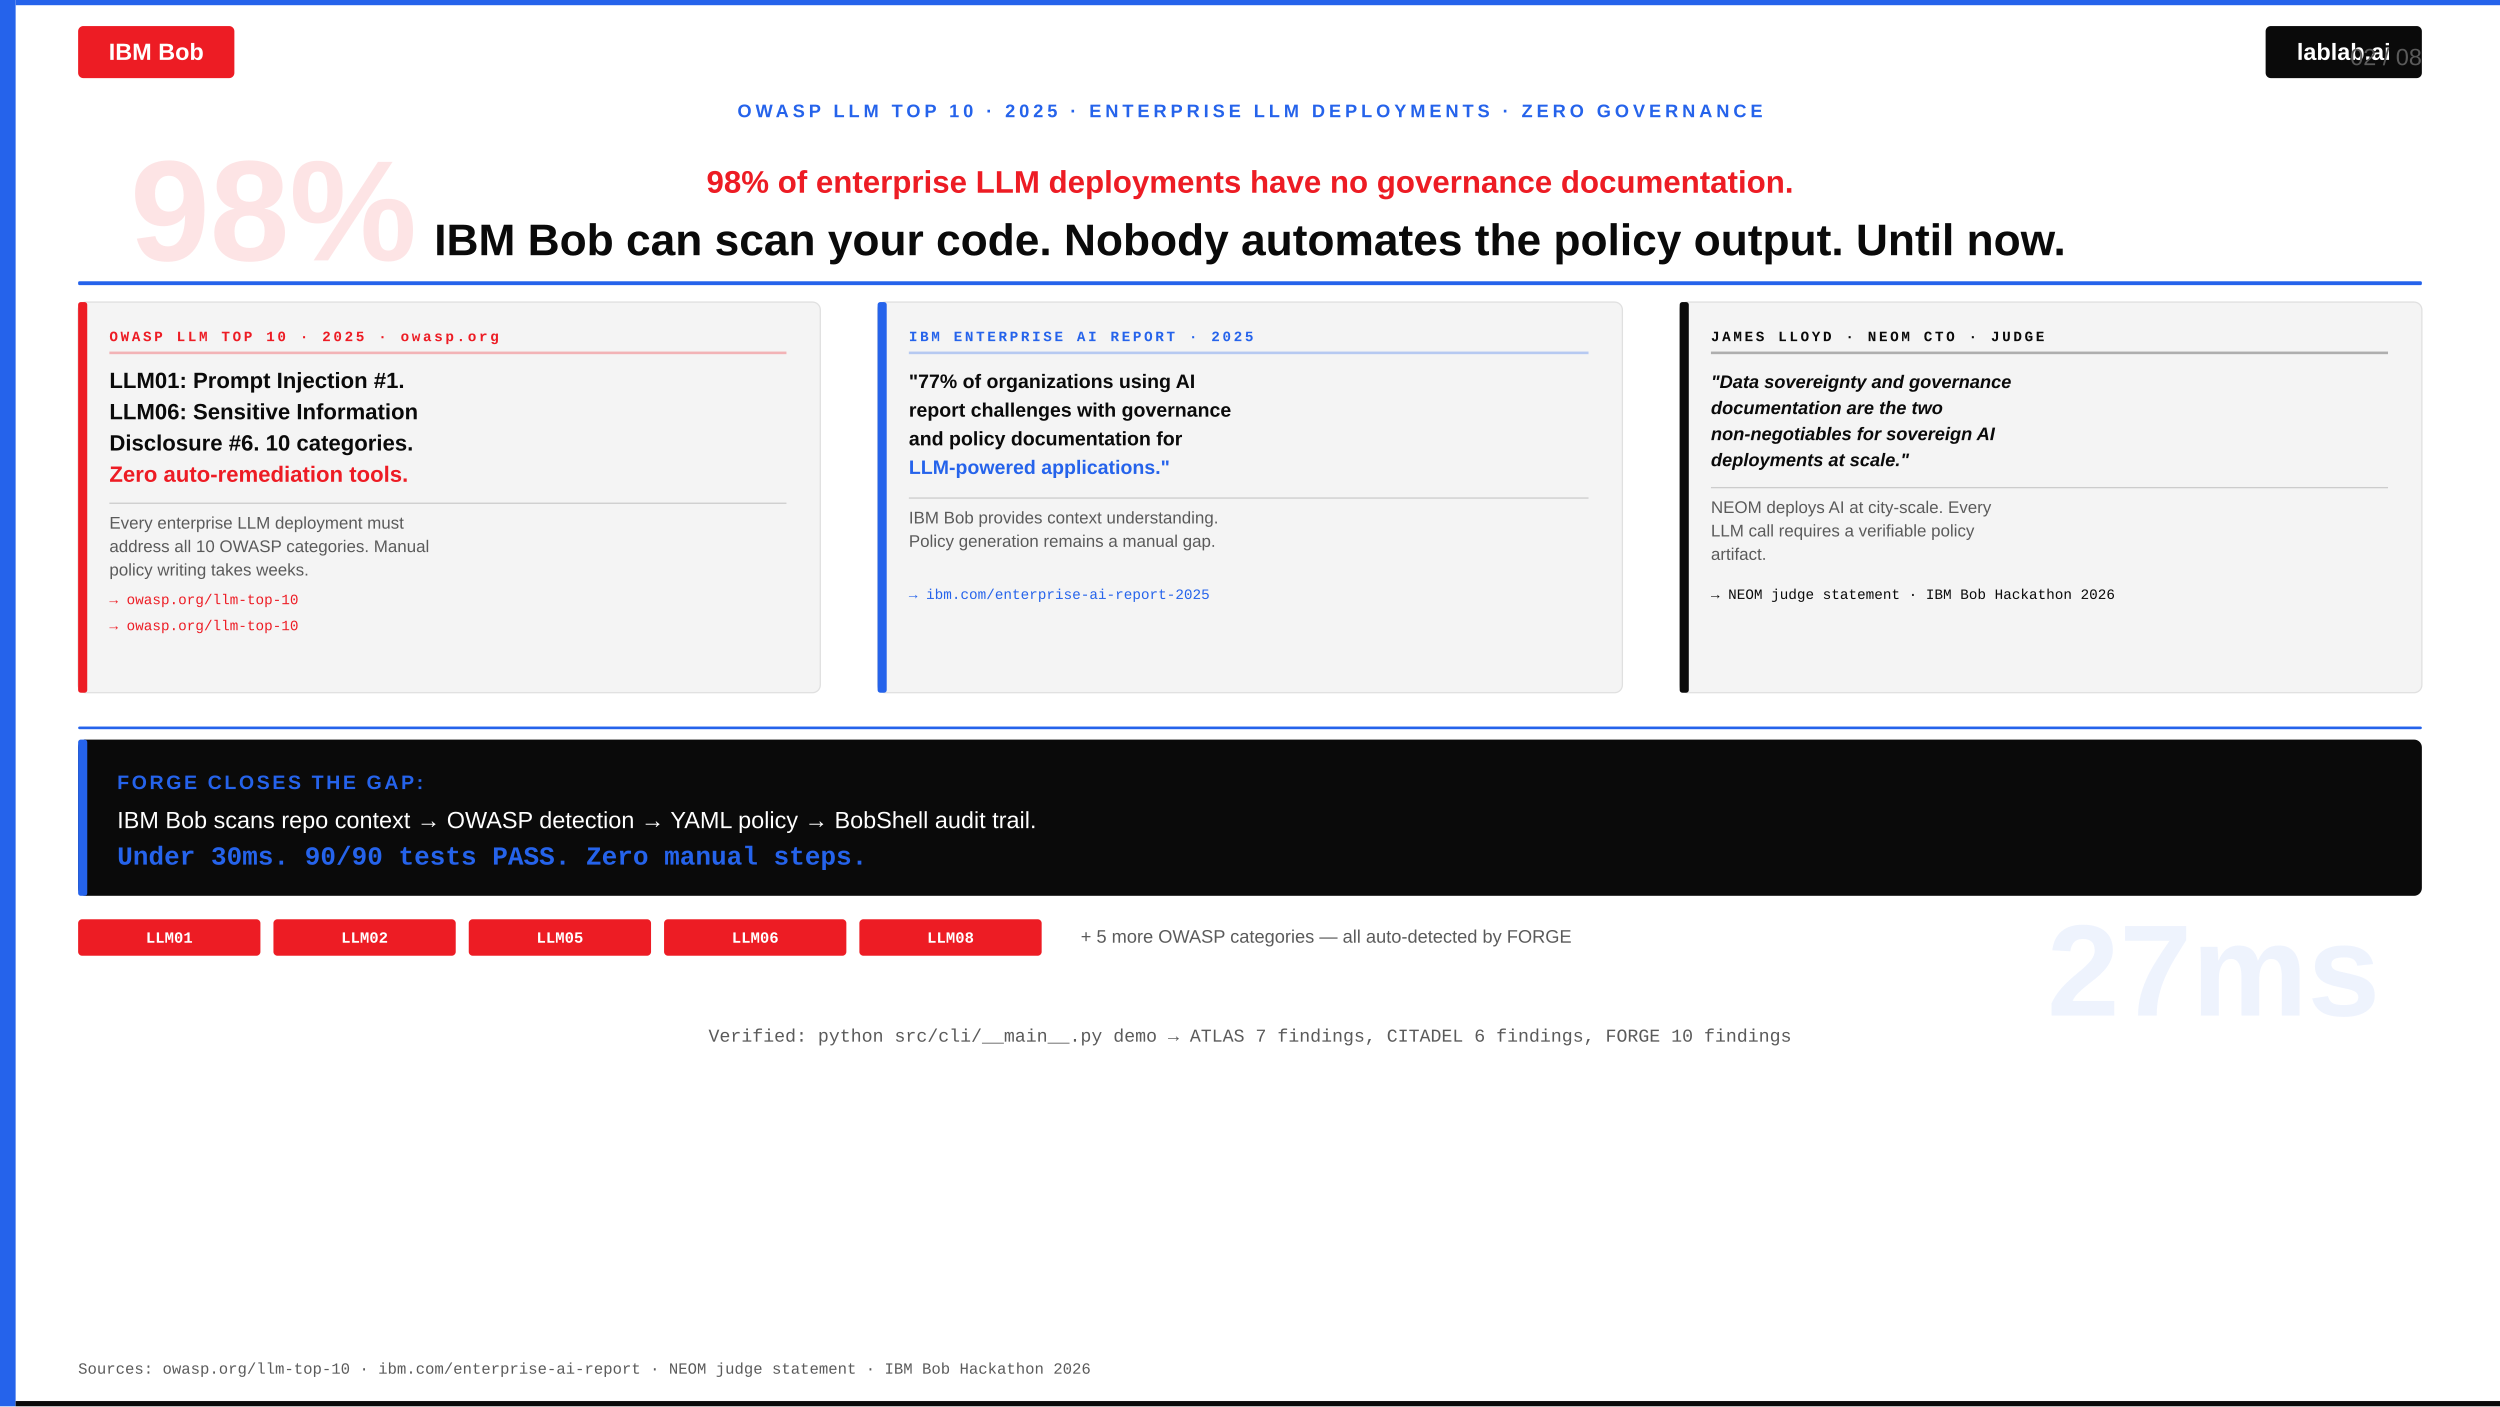
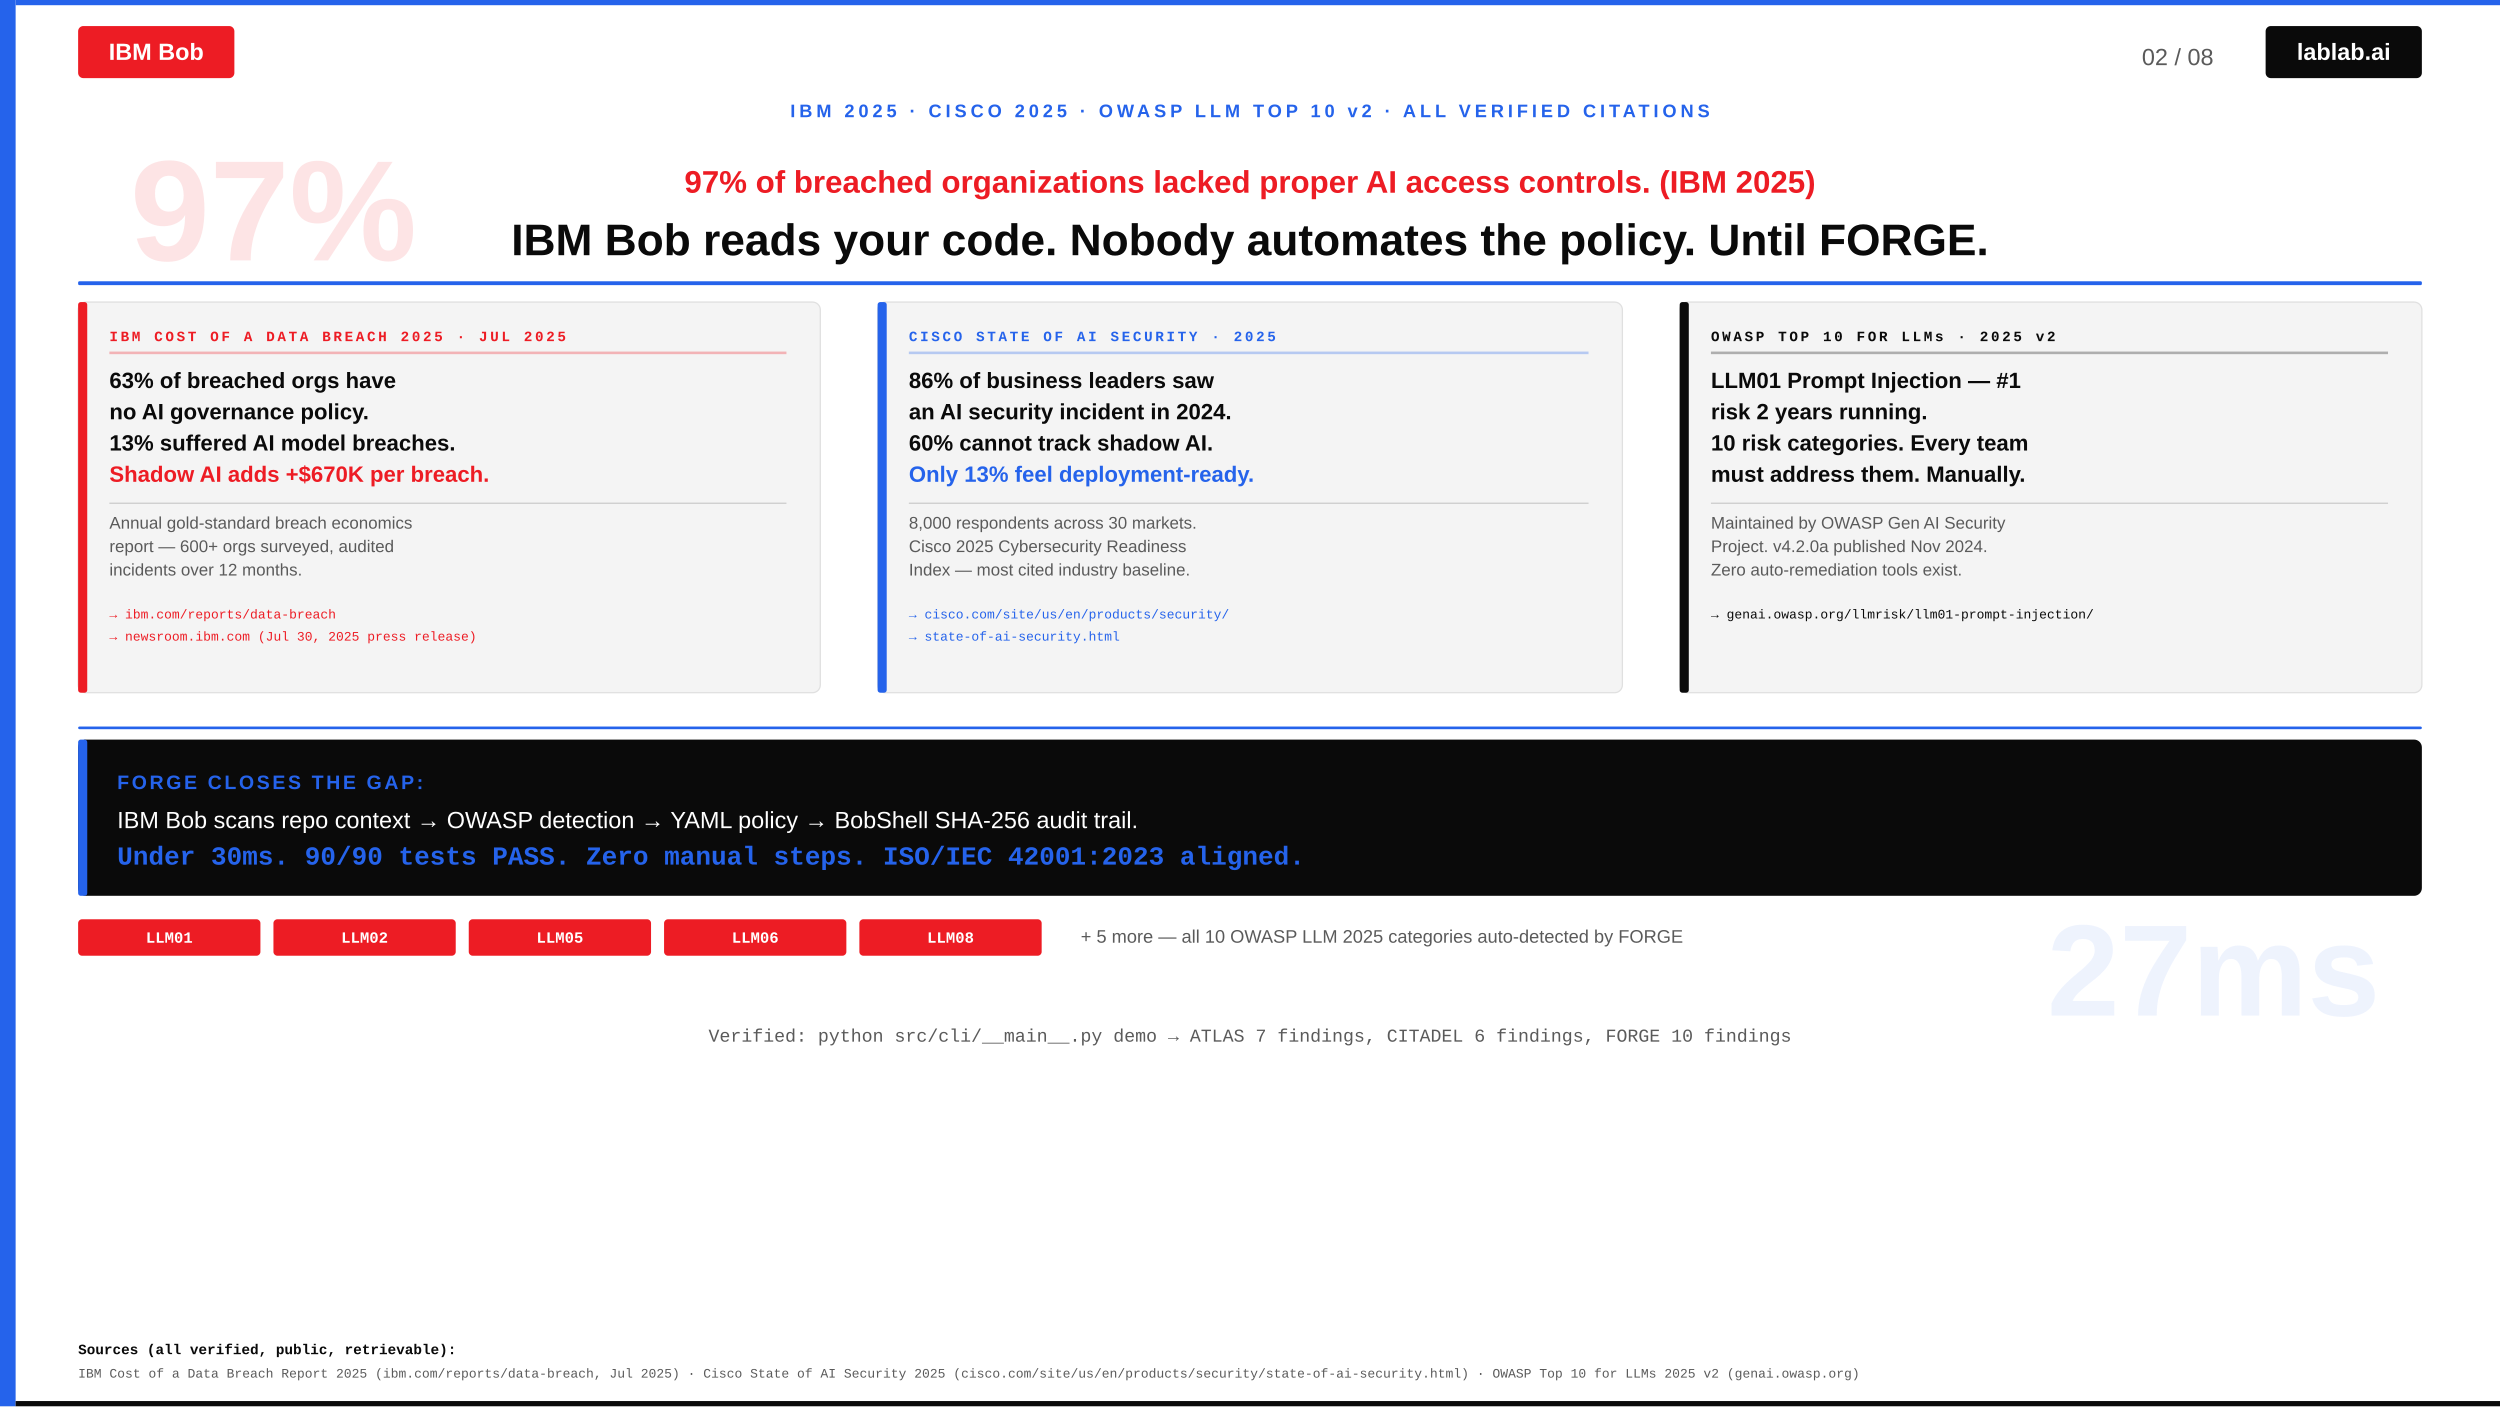
<svg xmlns="http://www.w3.org/2000/svg" width="1920" height="1080" viewBox="0 0 1920 1080">
  <rect width="1920" height="1080" fill="#FFFFFF" />
  <rect x="0" y="0" width="12" height="1080" fill="#2563EB" />
  <rect x="12" y="0" width="1908" height="4" fill="#2563EB" />
  <rect x="12" y="1076" width="1908" height="4" fill="#0A0A0A" />
  <rect x="60" y="20" width="120" height="40" fill="#ED1C24" rx="4" />
  <text x="120" y="46" font-family="Arial, Helvetica, sans-serif" font-size="18" font-weight="700" fill="#FFFFFF" text-anchor="middle">IBM Bob</text>
  <rect x="1740" y="20" width="120" height="40" fill="#0A0A0A" rx="4" />
  <text x="1800" y="46" font-family="Arial, Helvetica, sans-serif" font-size="18" font-weight="700" fill="#FFFFFF" text-anchor="middle">lablab.ai</text>
-   <text x="1860" y="50" font-family="Arial, Helvetica, sans-serif" font-size="18" fill="#5A5A5A" text-anchor="end">02 / 08</text>
-   <text x="960" y="90" font-family="Arial, Helvetica, sans-serif" font-size="14" font-weight="700" fill="#2563EB" text-anchor="middle" letter-spacing="3">OWASP LLM TOP 10 · 2025 · ENTERPRISE LLM DEPLOYMENTS · ZERO GOVERNANCE</text>
-   <text x="210" y="200" font-family="Arial Black, Impact, Arial, Helvetica, sans-serif" font-size="110" font-weight="900" fill="#ED1C24" text-anchor="middle" opacity="0.12">98%</text>
-   <text x="960" y="148" font-family="Arial, Helvetica, sans-serif" font-size="24" font-weight="700" fill="#ED1C24" text-anchor="middle">98% of enterprise LLM deployments have no governance documentation.</text>
-   <text x="960" y="196" font-family="Arial Black, Arial, Helvetica, sans-serif" font-size="34" font-weight="900" fill="#0A0A0A" text-anchor="middle">IBM Bob can scan your code. Nobody automates the policy output. Until now.</text>
+   <text x="1700" y="50" font-family="Arial, Helvetica, sans-serif" font-size="18" fill="#5A5A5A" text-anchor="end">02 / 08</text>
+   <text x="960" y="90" font-family="Arial, Helvetica, sans-serif" font-size="14" font-weight="700" fill="#2563EB" text-anchor="middle" letter-spacing="3">IBM 2025 · CISCO 2025 · OWASP LLM TOP 10 v2 · ALL VERIFIED CITATIONS</text>
+   <text x="210" y="200" font-family="Arial Black, Impact, Arial, Helvetica, sans-serif" font-size="110" font-weight="900" fill="#ED1C24" text-anchor="middle" opacity="0.12">97%</text>
+   <text x="960" y="148" font-family="Arial, Helvetica, sans-serif" font-size="24" font-weight="700" fill="#ED1C24" text-anchor="middle">97% of breached organizations lacked proper AI access controls. (IBM 2025)</text>
+   <text x="960" y="196" font-family="Arial Black, Arial, Helvetica, sans-serif" font-size="34" font-weight="900" fill="#0A0A0A" text-anchor="middle">IBM Bob reads your code. Nobody automates the policy. Until FORGE.</text>
  <rect x="60" y="216" width="1800" height="3" fill="#2563EB" rx="1" />
  <rect x="60" y="232" width="570" height="300" fill="#F4F4F4" rx="6" stroke="#E0E0E0" stroke-width="1" />
  <rect x="60" y="232" width="7" height="300" fill="#ED1C24" rx="2" />
-   <text x="84" y="262" font-family="Courier New, monospace" font-size="11" font-weight="700" fill="#ED1C24" letter-spacing="2">OWASP LLM TOP 10 · 2025 · owasp.org</text>
+   <text x="84" y="262" font-family="Courier New, monospace" font-size="11" font-weight="700" fill="#ED1C24" letter-spacing="2">IBM COST OF A DATA BREACH 2025 · JUL 2025</text>
  <rect x="84" y="270" width="520" height="2" fill="#ED1C24" opacity="0.3" />
-   <text x="84" y="298" font-family="Arial, Helvetica, sans-serif" font-size="17" font-weight="700" fill="#0A0A0A">LLM01: Prompt Injection #1.</text>
-   <text x="84" y="322" font-family="Arial, Helvetica, sans-serif" font-size="17" font-weight="700" fill="#0A0A0A">LLM06: Sensitive Information</text>
-   <text x="84" y="346" font-family="Arial, Helvetica, sans-serif" font-size="17" font-weight="700" fill="#0A0A0A">Disclosure #6. 10 categories.</text>
-   <text x="84" y="370" font-family="Arial, Helvetica, sans-serif" font-size="17" font-weight="700" fill="#ED1C24">Zero auto-remediation tools.</text>
+   <text x="84" y="298" font-family="Arial, Helvetica, sans-serif" font-size="17" font-weight="700" fill="#0A0A0A">63% of breached orgs have</text>
+   <text x="84" y="322" font-family="Arial, Helvetica, sans-serif" font-size="17" font-weight="700" fill="#0A0A0A">no AI governance policy.</text>
+   <text x="84" y="346" font-family="Arial, Helvetica, sans-serif" font-size="17" font-weight="700" fill="#0A0A0A">13% suffered AI model breaches.</text>
+   <text x="84" y="370" font-family="Arial, Helvetica, sans-serif" font-size="17" font-weight="700" fill="#ED1C24">Shadow AI adds +$670K per breach.</text>
  <rect x="84" y="386" width="520" height="1" fill="#CCCCCC" />
-   <text x="84" y="406" font-family="Arial, Helvetica, sans-serif" font-size="13" fill="#5A5A5A">Every enterprise LLM deployment must</text>
-   <text x="84" y="424" font-family="Arial, Helvetica, sans-serif" font-size="13" fill="#5A5A5A">address all 10 OWASP categories. Manual</text>
-   <text x="84" y="442" font-family="Arial, Helvetica, sans-serif" font-size="13" fill="#5A5A5A">policy writing takes weeks.</text>
-   <text x="84" y="464" font-family="Courier New, monospace" font-size="11" fill="#ED1C24">→ owasp.org/llm-top-10</text>
-   <text x="84" y="484" font-family="Courier New, monospace" font-size="11" fill="#ED1C24">→ owasp.org/llm-top-10</text>
+   <text x="84" y="406" font-family="Arial, Helvetica, sans-serif" font-size="13" fill="#5A5A5A">Annual gold-standard breach economics</text>
+   <text x="84" y="424" font-family="Arial, Helvetica, sans-serif" font-size="13" fill="#5A5A5A">report — 600+ orgs surveyed, audited</text>
+   <text x="84" y="442" font-family="Arial, Helvetica, sans-serif" font-size="13" fill="#5A5A5A">incidents over 12 months.</text>
+   <text x="84" y="475" font-family="Courier New, monospace" font-size="10" fill="#ED1C24">→ ibm.com/reports/data-breach</text>
+   <text x="84" y="492" font-family="Courier New, monospace" font-size="10" fill="#ED1C24">→ newsroom.ibm.com (Jul 30, 2025 press release)</text>
  <rect x="674" y="232" width="572" height="300" fill="#F4F4F4" rx="6" stroke="#E0E0E0" stroke-width="1" />
  <rect x="674" y="232" width="7" height="300" fill="#2563EB" rx="2" />
-   <text x="698" y="262" font-family="Courier New, monospace" font-size="11" font-weight="700" fill="#2563EB" letter-spacing="2">IBM ENTERPRISE AI REPORT · 2025</text>
+   <text x="698" y="262" font-family="Courier New, monospace" font-size="11" font-weight="700" fill="#2563EB" letter-spacing="2">CISCO STATE OF AI SECURITY · 2025</text>
  <rect x="698" y="270" width="522" height="2" fill="#2563EB" opacity="0.3" />
-   <text x="698" y="298" font-family="Arial, Helvetica, sans-serif" font-size="15" font-weight="700" fill="#0A0A0A">"77% of organizations using AI</text>
-   <text x="698" y="320" font-family="Arial, Helvetica, sans-serif" font-size="15" font-weight="700" fill="#0A0A0A">report challenges with governance</text>
-   <text x="698" y="342" font-family="Arial, Helvetica, sans-serif" font-size="15" font-weight="700" fill="#0A0A0A">and policy documentation for</text>
-   <text x="698" y="364" font-family="Arial, Helvetica, sans-serif" font-size="15" font-weight="700" fill="#2563EB">LLM-powered applications."</text>
-   <rect x="698" y="382" width="522" height="1" fill="#CCCCCC" />
-   <text x="698" y="402" font-family="Arial, Helvetica, sans-serif" font-size="13" fill="#5A5A5A">IBM Bob provides context understanding.</text>
-   <text x="698" y="420" font-family="Arial, Helvetica, sans-serif" font-size="13" fill="#5A5A5A">Policy generation remains a manual gap.</text>
-   <text x="698" y="460" font-family="Courier New, monospace" font-size="11" fill="#2563EB">→ ibm.com/enterprise-ai-report-2025</text>
+   <text x="698" y="298" font-family="Arial, Helvetica, sans-serif" font-size="17" font-weight="700" fill="#0A0A0A">86% of business leaders saw</text>
+   <text x="698" y="322" font-family="Arial, Helvetica, sans-serif" font-size="17" font-weight="700" fill="#0A0A0A">an AI security incident in 2024.</text>
+   <text x="698" y="346" font-family="Arial, Helvetica, sans-serif" font-size="17" font-weight="700" fill="#0A0A0A">60% cannot track shadow AI.</text>
+   <text x="698" y="370" font-family="Arial, Helvetica, sans-serif" font-size="17" font-weight="700" fill="#2563EB">Only 13% feel deployment-ready.</text>
+   <rect x="698" y="386" width="522" height="1" fill="#CCCCCC" />
+   <text x="698" y="406" font-family="Arial, Helvetica, sans-serif" font-size="13" fill="#5A5A5A">8,000 respondents across 30 markets.</text>
+   <text x="698" y="424" font-family="Arial, Helvetica, sans-serif" font-size="13" fill="#5A5A5A">Cisco 2025 Cybersecurity Readiness</text>
+   <text x="698" y="442" font-family="Arial, Helvetica, sans-serif" font-size="13" fill="#5A5A5A">Index — most cited industry baseline.</text>
+   <text x="698" y="475" font-family="Courier New, monospace" font-size="10" fill="#2563EB">→ cisco.com/site/us/en/products/security/</text>
+   <text x="698" y="492" font-family="Courier New, monospace" font-size="10" fill="#2563EB">→ state-of-ai-security.html</text>
  <rect x="1290" y="232" width="570" height="300" fill="#F4F4F4" rx="6" stroke="#E0E0E0" stroke-width="1" />
  <rect x="1290" y="232" width="7" height="300" fill="#0A0A0A" rx="2" />
-   <text x="1314" y="262" font-family="Courier New, monospace" font-size="11" font-weight="700" fill="#0A0A0A" letter-spacing="2">JAMES LLOYD · NEOM CTO · JUDGE</text>
+   <text x="1314" y="262" font-family="Courier New, monospace" font-size="11" font-weight="700" fill="#0A0A0A" letter-spacing="2">OWASP TOP 10 FOR LLMs · 2025 v2</text>
  <rect x="1314" y="270" width="520" height="2" fill="#0A0A0A" opacity="0.3" />
-   <text x="1314" y="298" font-family="Arial, Helvetica, sans-serif" font-size="14" font-weight="700" fill="#0A0A0A" font-style="italic">"Data sovereignty and governance</text>
-   <text x="1314" y="318" font-family="Arial, Helvetica, sans-serif" font-size="14" font-weight="700" fill="#0A0A0A" font-style="italic">documentation are the two</text>
-   <text x="1314" y="338" font-family="Arial, Helvetica, sans-serif" font-size="14" font-weight="700" fill="#0A0A0A" font-style="italic">non-negotiables for sovereign AI</text>
-   <text x="1314" y="358" font-family="Arial, Helvetica, sans-serif" font-size="14" font-weight="700" fill="#0A0A0A" font-style="italic">deployments at scale."</text>
-   <rect x="1314" y="374" width="520" height="1" fill="#CCCCCC" />
-   <text x="1314" y="394" font-family="Arial, Helvetica, sans-serif" font-size="13" fill="#5A5A5A">NEOM deploys AI at city-scale. Every</text>
-   <text x="1314" y="412" font-family="Arial, Helvetica, sans-serif" font-size="13" fill="#5A5A5A">LLM call requires a verifiable policy</text>
-   <text x="1314" y="430" font-family="Arial, Helvetica, sans-serif" font-size="13" fill="#5A5A5A">artifact.</text>
-   <text x="1314" y="460" font-family="Courier New, monospace" font-size="11" fill="#0A0A0A">→ NEOM judge statement · IBM Bob Hackathon 2026</text>
+   <text x="1314" y="298" font-family="Arial, Helvetica, sans-serif" font-size="17" font-weight="700" fill="#0A0A0A">LLM01 Prompt Injection — #1</text>
+   <text x="1314" y="322" font-family="Arial, Helvetica, sans-serif" font-size="17" font-weight="700" fill="#0A0A0A">risk 2 years running.</text>
+   <text x="1314" y="346" font-family="Arial, Helvetica, sans-serif" font-size="17" font-weight="700" fill="#0A0A0A">10 risk categories. Every team</text>
+   <text x="1314" y="370" font-family="Arial, Helvetica, sans-serif" font-size="17" font-weight="700" fill="#0A0A0A">must address them. Manually.</text>
+   <rect x="1314" y="386" width="520" height="1" fill="#CCCCCC" />
+   <text x="1314" y="406" font-family="Arial, Helvetica, sans-serif" font-size="13" fill="#5A5A5A">Maintained by OWASP Gen AI Security</text>
+   <text x="1314" y="424" font-family="Arial, Helvetica, sans-serif" font-size="13" fill="#5A5A5A">Project. v4.2.0a published Nov 2024.</text>
+   <text x="1314" y="442" font-family="Arial, Helvetica, sans-serif" font-size="13" fill="#5A5A5A">Zero auto-remediation tools exist.</text>
+   <text x="1314" y="475" font-family="Courier New, monospace" font-size="10" fill="#0A0A0A">→ genai.owasp.org/llmrisk/llm01-prompt-injection/</text>
  <rect x="60" y="558" width="1800" height="2" fill="#2563EB" rx="1" />
  <rect x="60" y="568" width="1800" height="120" fill="#0A0A0A" rx="6" />
  <rect x="60" y="568" width="7" height="120" fill="#2563EB" rx="2" />
  <text x="90" y="606" font-family="Arial, Helvetica, sans-serif" font-size="15" font-weight="700" fill="#2563EB" letter-spacing="2">FORGE CLOSES THE GAP:</text>
-   <text x="90" y="636" font-family="Arial, Helvetica, sans-serif" font-size="18" fill="#FFFFFF">IBM Bob scans repo context → OWASP detection → YAML policy → BobShell audit trail.</text>
-   <text x="90" y="664" font-family="Courier New, monospace" font-size="20" font-weight="700" fill="#2563EB">Under 30ms. 90/90 tests PASS. Zero manual steps.</text>
+   <text x="90" y="636" font-family="Arial, Helvetica, sans-serif" font-size="18" fill="#FFFFFF">IBM Bob scans repo context → OWASP detection → YAML policy → BobShell SHA-256 audit trail.</text>
+   <text x="90" y="664" font-family="Courier New, monospace" font-size="20" font-weight="700" fill="#2563EB">Under 30ms. 90/90 tests PASS. Zero manual steps. ISO/IEC 42001:2023 aligned.</text>
  <rect x="60" y="706" width="140" height="28" fill="#ED1C24" rx="3" />
  <text x="130" y="724" font-family="Courier New, monospace" font-size="12" font-weight="700" fill="#FFFFFF" text-anchor="middle">LLM01</text>
  <rect x="210" y="706" width="140" height="28" fill="#ED1C24" rx="3" />
  <text x="280" y="724" font-family="Courier New, monospace" font-size="12" font-weight="700" fill="#FFFFFF" text-anchor="middle">LLM02</text>
  <rect x="360" y="706" width="140" height="28" fill="#ED1C24" rx="3" />
  <text x="430" y="724" font-family="Courier New, monospace" font-size="12" font-weight="700" fill="#FFFFFF" text-anchor="middle">LLM05</text>
  <rect x="510" y="706" width="140" height="28" fill="#ED1C24" rx="3" />
  <text x="580" y="724" font-family="Courier New, monospace" font-size="12" font-weight="700" fill="#FFFFFF" text-anchor="middle">LLM06</text>
  <rect x="660" y="706" width="140" height="28" fill="#ED1C24" rx="3" />
  <text x="730" y="724" font-family="Courier New, monospace" font-size="12" font-weight="700" fill="#FFFFFF" text-anchor="middle">LLM08</text>
-   <text x="830" y="724" font-family="Arial, Helvetica, sans-serif" font-size="14" fill="#5A5A5A">+ 5 more OWASP categories — all auto-detected by FORGE</text>
+   <text x="830" y="724" font-family="Arial, Helvetica, sans-serif" font-size="14" fill="#5A5A5A">+ 5 more — all 10 OWASP LLM 2025 categories auto-detected by FORGE</text>
  <text x="1700" y="780" font-family="Arial Black, Arial, Helvetica, sans-serif" font-size="100" font-weight="900" fill="#2563EB" text-anchor="middle" opacity="0.08">27ms</text>
  <text x="960" y="800" font-family="Courier New, monospace" font-size="14" fill="#5A5A5A" text-anchor="middle">Verified: python src/cli/__main__.py demo → ATLAS 7 findings, CITADEL 6 findings, FORGE 10 findings</text>
-   <text x="60" y="1055" font-family="Courier New, monospace" font-size="12" fill="#5A5A5A">Sources: owasp.org/llm-top-10 · ibm.com/enterprise-ai-report · NEOM judge statement · IBM Bob Hackathon 2026</text>
+   <text x="60" y="1040" font-family="Courier New, monospace" font-size="11" font-weight="700" fill="#0A0A0A">Sources (all verified, public, retrievable):</text>
+   <text x="60" y="1058" font-family="Courier New, monospace" font-size="10" fill="#5A5A5A">IBM Cost of a Data Breach Report 2025 (ibm.com/reports/data-breach, Jul 2025) · Cisco State of AI Security 2025 (cisco.com/site/us/en/products/security/state-of-ai-security.html) · OWASP Top 10 for LLMs 2025 v2 (genai.owasp.org)</text>
</svg>
